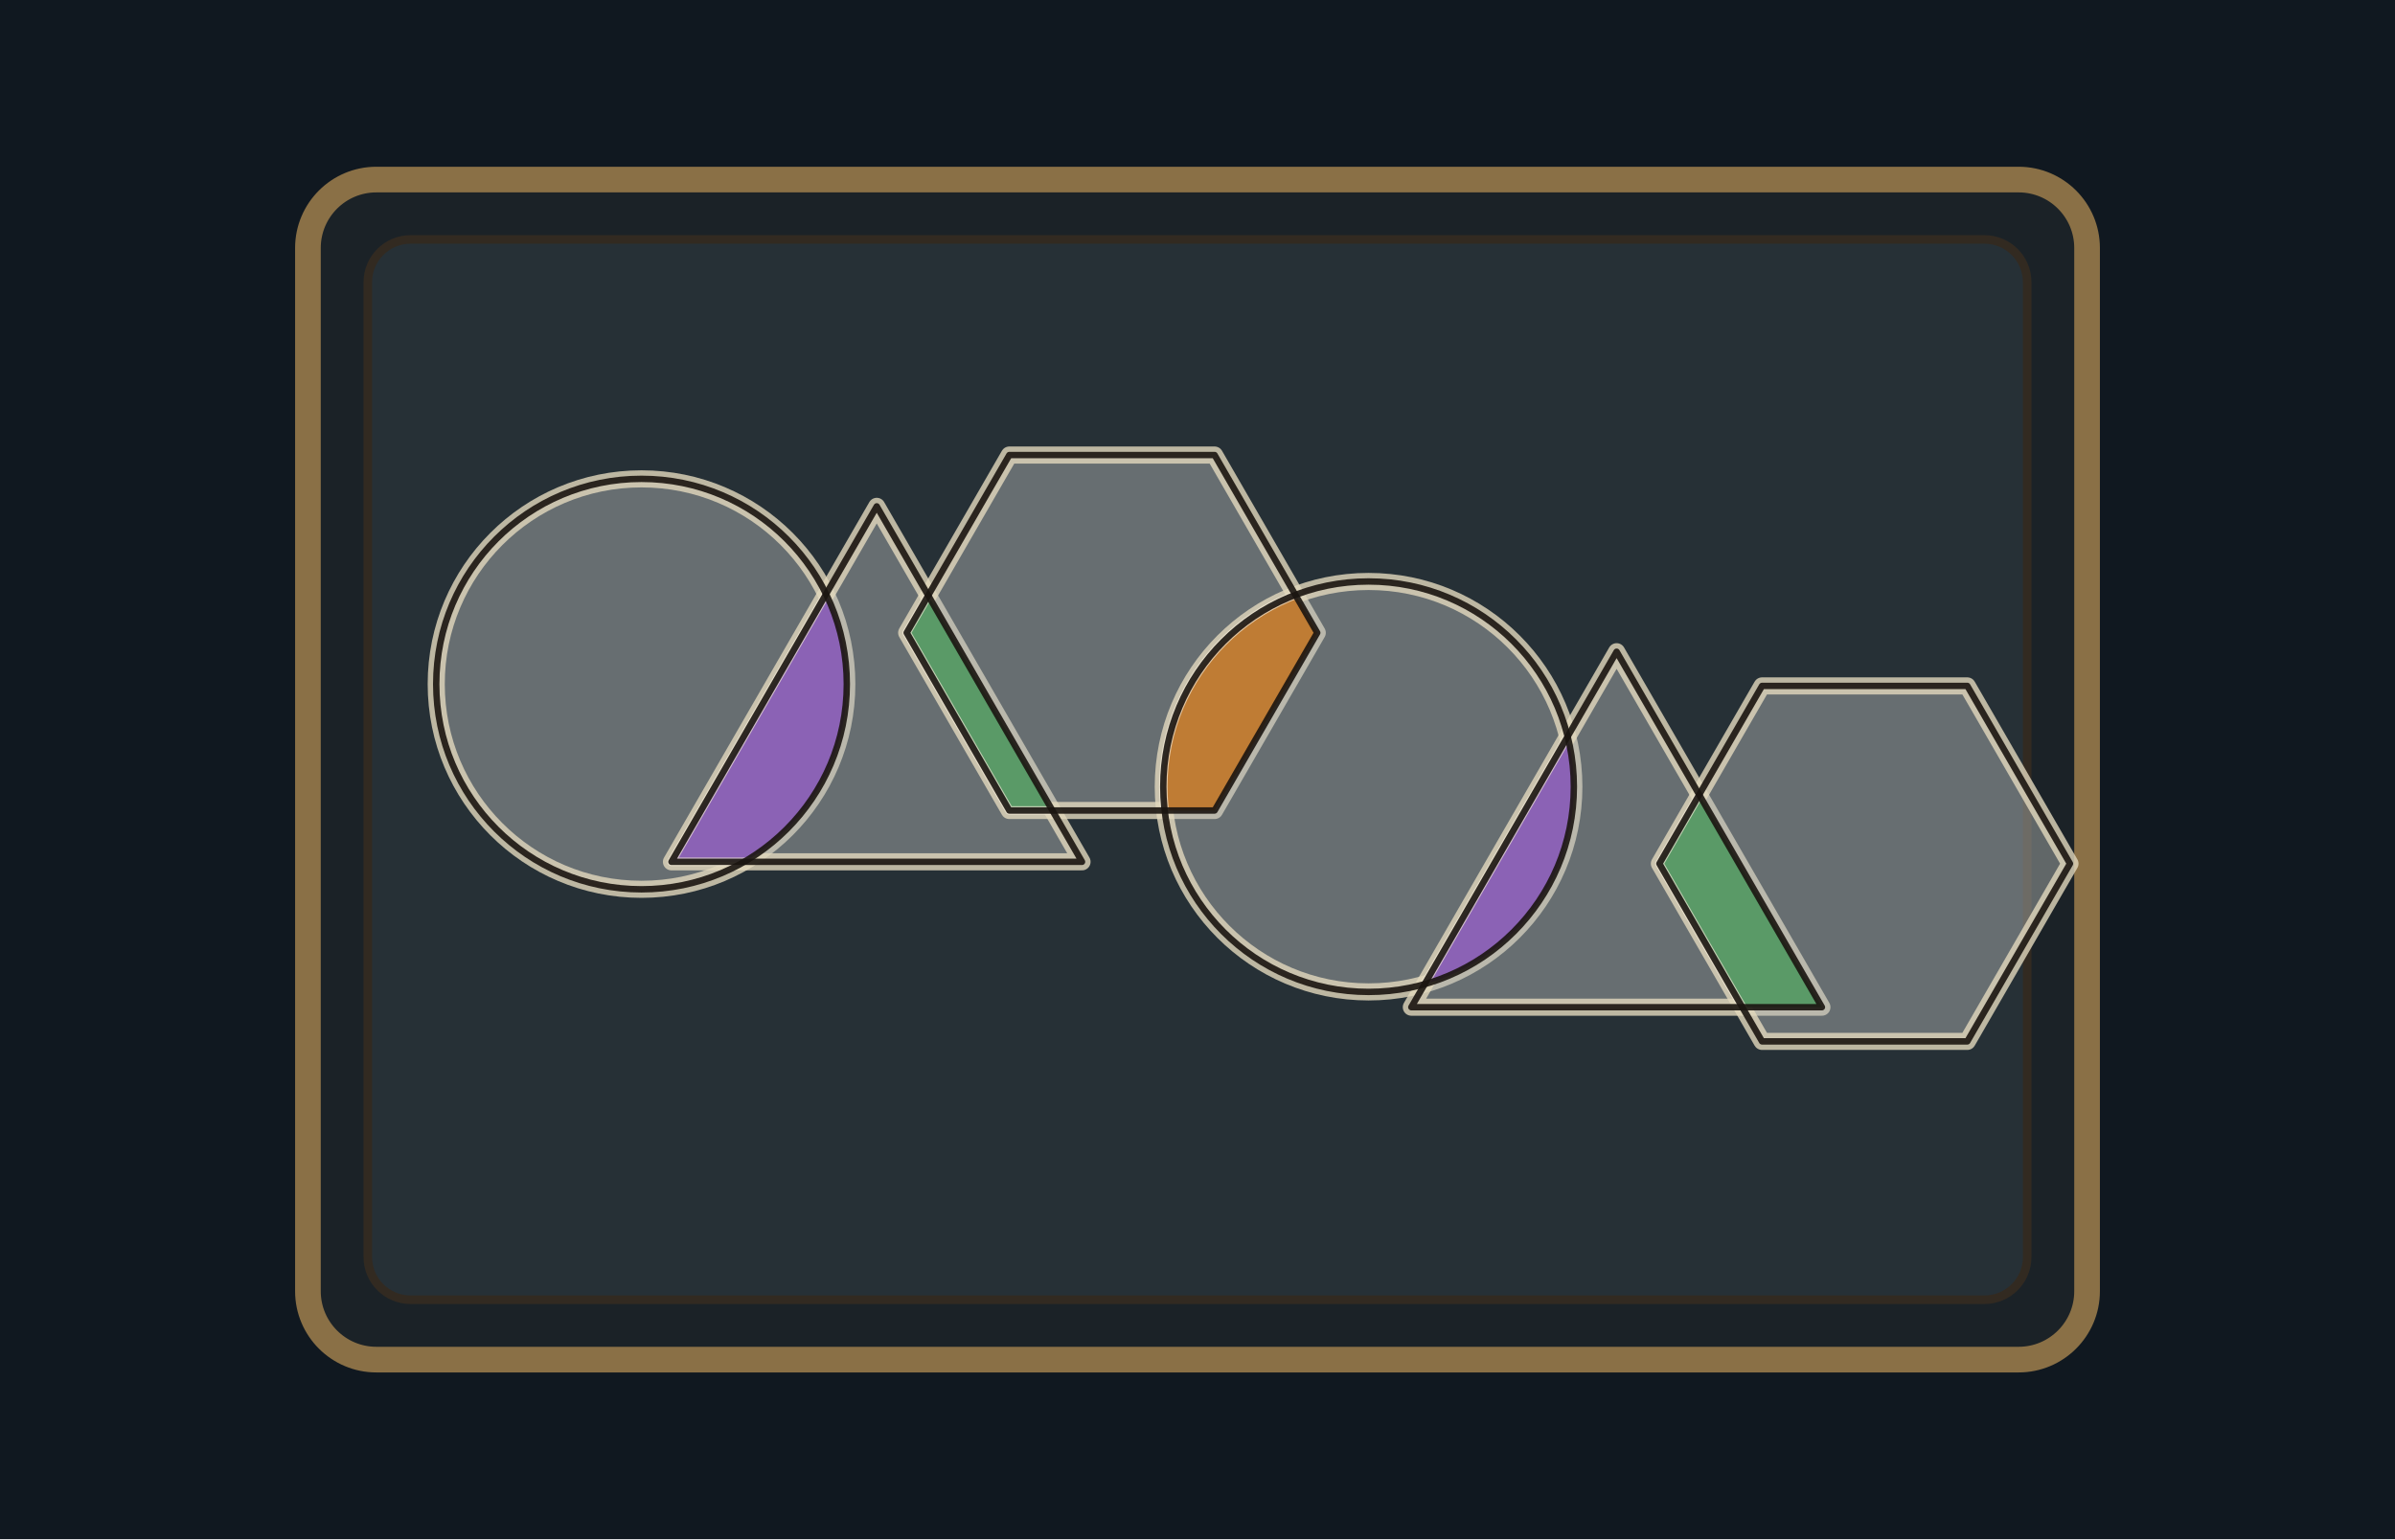
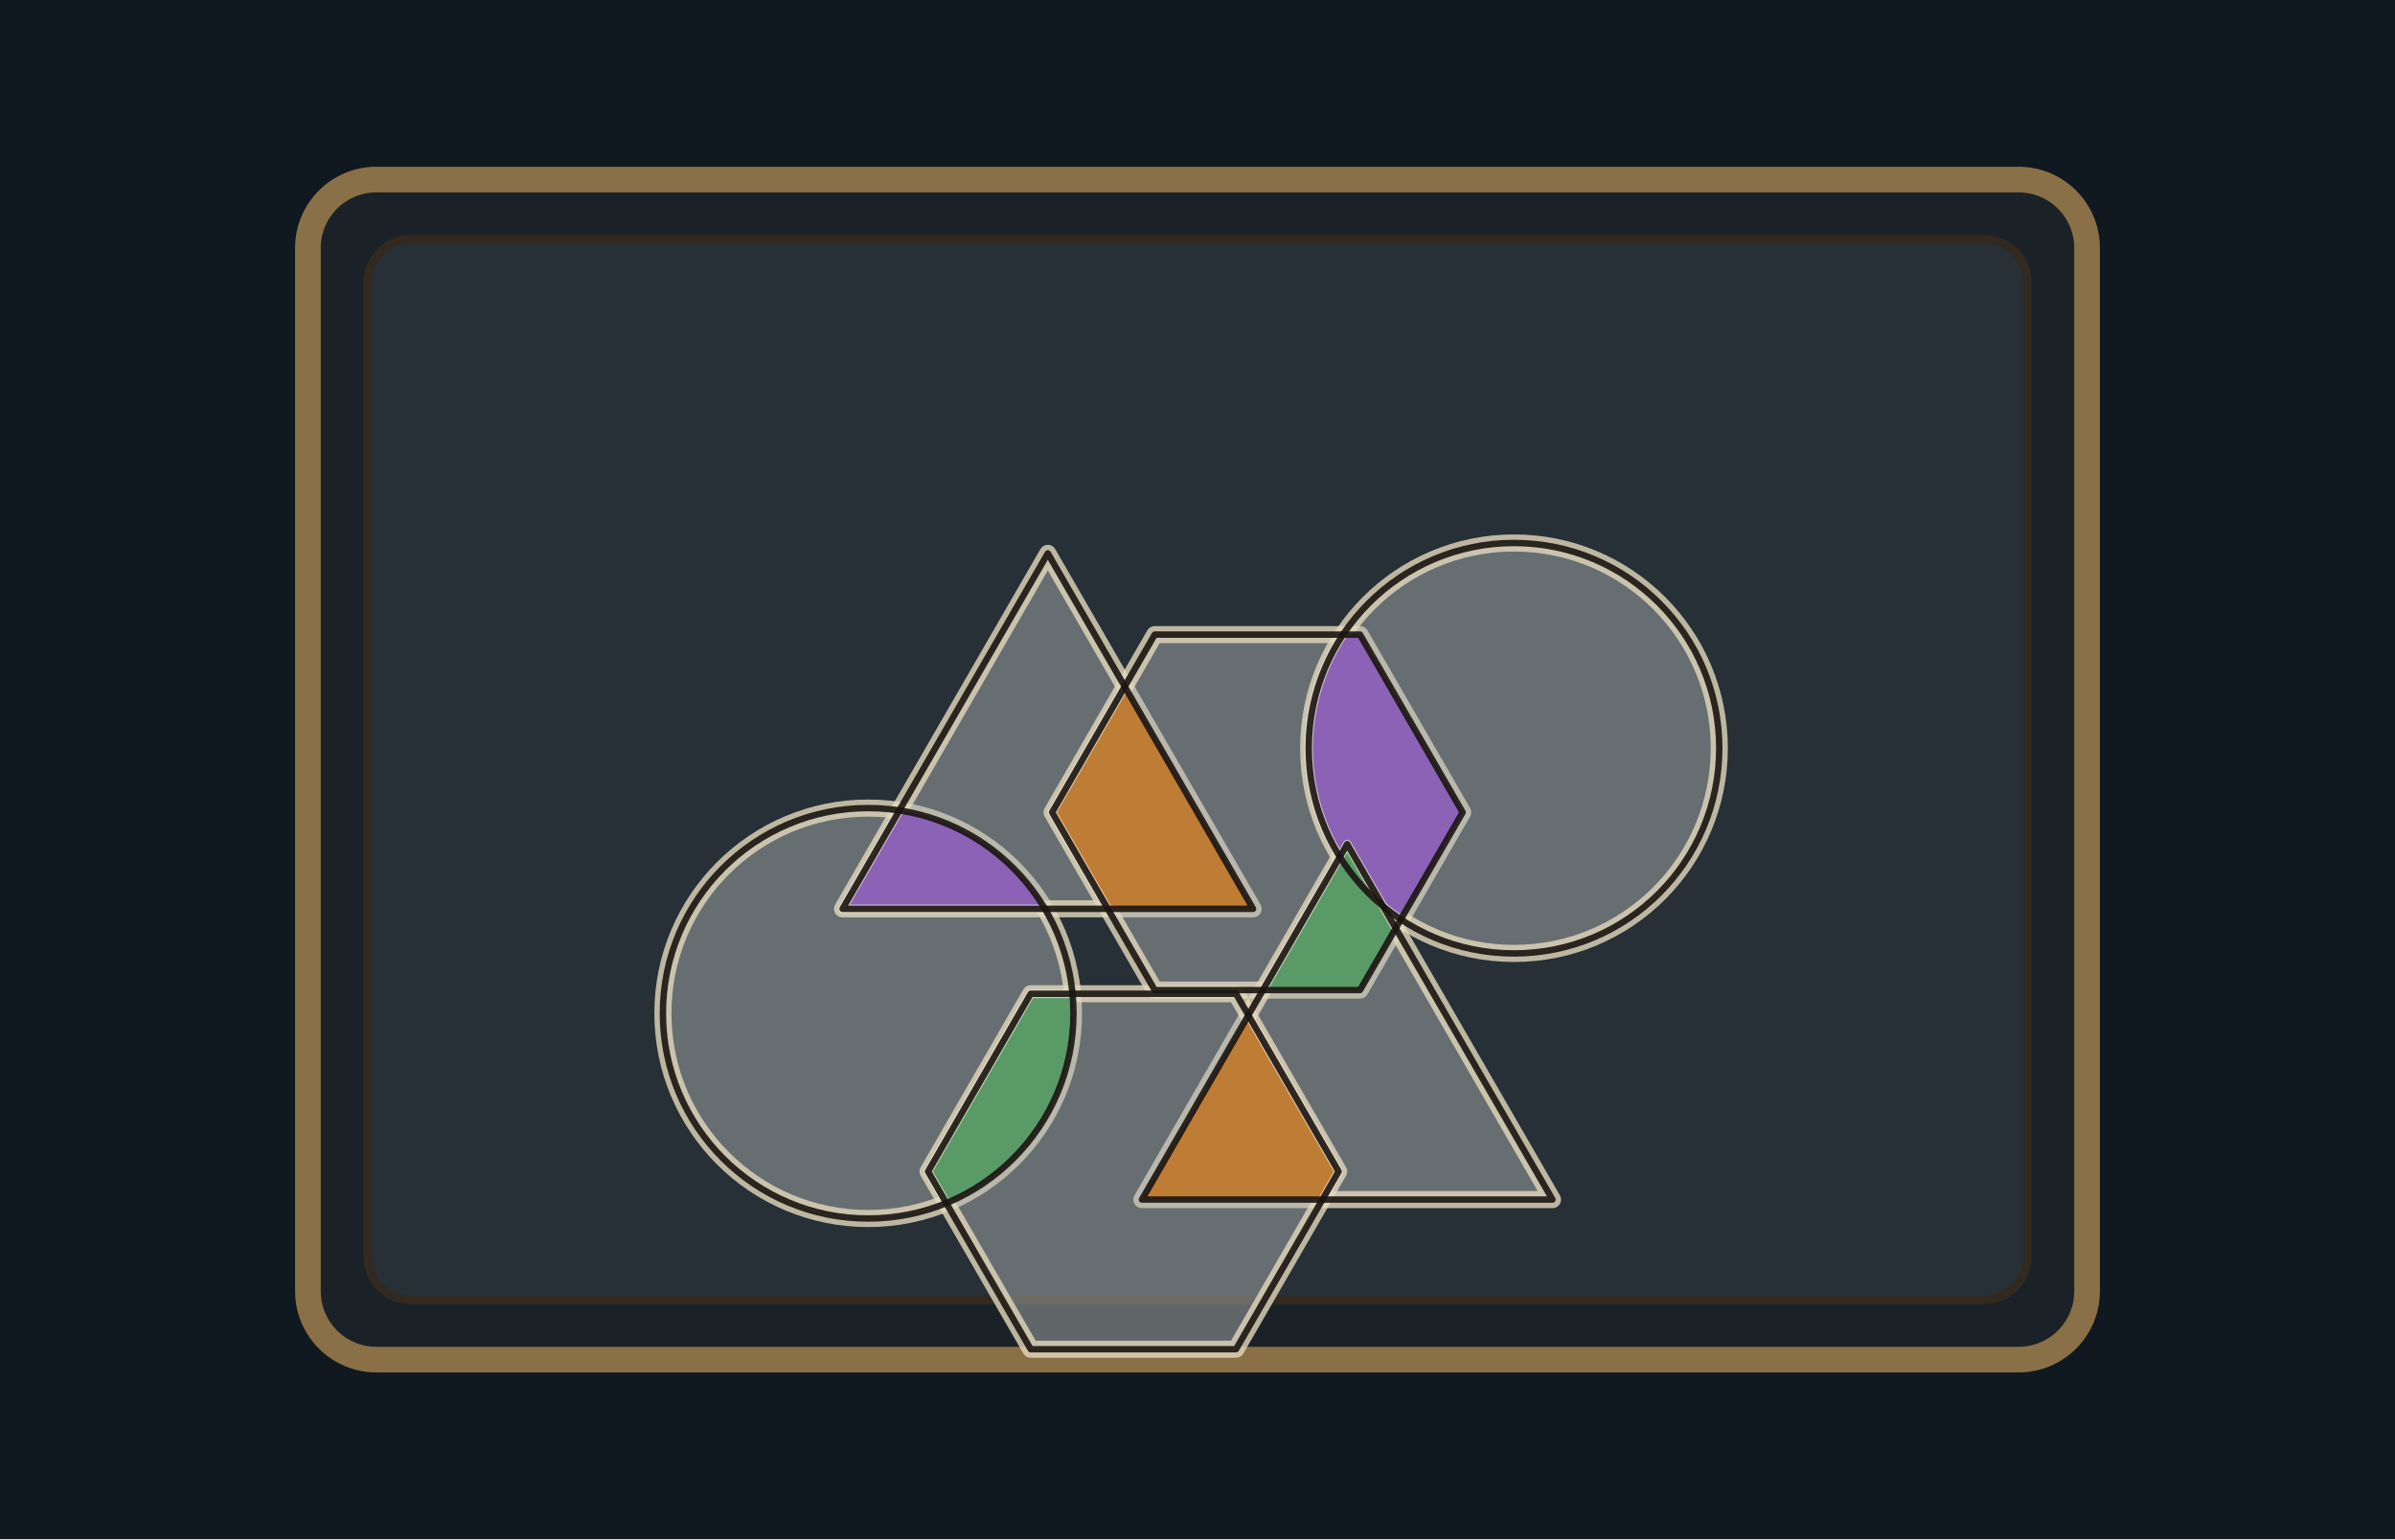
<svg xmlns="http://www.w3.org/2000/svg" width="560" height="360" viewBox="0 0 560 360">
  <defs>
    <circle id="std-circle" cx="0" cy="0" r="48" />
    <polygon id="std-triangle" points="0,-41.569 -48,41.569 48,41.569" />
    <polygon id="std-hexagon" points="-48,0 -24,-41.569 24,-41.569 48,0 24,41.569 -24,41.569" />
    <clipPath id="clip-left-circle" clipPathUnits="userSpaceOnUse">
-       <circle cx="150" cy="160" r="48" />
+       <circle cx="203" cy="237" r="48" />
    </clipPath>
    <clipPath id="clip-first-triangle" clipPathUnits="userSpaceOnUse">
-       <polygon points="205,118.431 157,201.569 253,201.569" />
+       <polygon points="245,129.431 197,212.569 293,212.569" />
    </clipPath>
-     <clipPath id="clip-middle-hexagon" clipPathUnits="userSpaceOnUse">
-       <polygon points="212,148 236,106.431 284,106.431 308,148 284,189.569 236,189.569" />
-     </clipPath>
-     <clipPath id="clip-middle-circle" clipPathUnits="userSpaceOnUse">
-       <circle cx="320" cy="184" r="48" />
+     <clipPath id="clip-center-hexagon" clipPathUnits="userSpaceOnUse">
+       <polygon points="246,190 270,148.431 318,148.431 342,190 318,231.569 270,231.569" />
    </clipPath>
    <clipPath id="clip-right-triangle" clipPathUnits="userSpaceOnUse">
-       <polygon points="378,152.431 330,235.569 426,235.569" />
+       <polygon points="315,197.431 267,280.569 363,280.569" />
    </clipPath>
  </defs>
  <rect width="560" height="360" fill="#101820" />
  <rect x="72" y="42" width="416" height="276" rx="16" fill="#1b2227" stroke="#8a7046" stroke-width="6" />
  <rect x="86" y="56" width="388" height="248" rx="10" fill="#263036" stroke="#322a21" stroke-width="2" />
  <g id="standard-piece-instances" fill="#b7bab8" fill-opacity="0.45" stroke="#e2d8bd" stroke-opacity="0.8" stroke-width="4" stroke-linejoin="round">
-     <use href="#std-circle" transform="translate(150 160)" />
-     <use href="#std-triangle" transform="translate(205 160)" />
-     <use href="#std-hexagon" transform="translate(260 148)" />
-     <use href="#std-circle" transform="translate(320 184)" />
-     <use href="#std-triangle" transform="translate(378 194)" />
-     <use href="#std-hexagon" transform="translate(436 202)" />
+     <use href="#std-circle" transform="translate(203 237)" />
+     <use href="#std-triangle" transform="translate(245 171)" />
+     <use href="#std-hexagon" transform="translate(294 190)" />
+     <use href="#std-circle" transform="translate(354 175)" />
+     <use href="#std-triangle" transform="translate(315 239)" />
+     <use href="#std-hexagon" transform="translate(265 274)" />
  </g>
  <g id="boolean-overlap-colors" fill-opacity="1" stroke="#f2ead7" stroke-opacity="0.68" stroke-width="2" stroke-linejoin="round">
-     <polygon points="205,118.431 157,201.569 253,201.569" fill="#8b62b5" clip-path="url(#clip-left-circle)" />
-     <polygon points="212,148 236,106.431 284,106.431 308,148 284,189.569 236,189.569" fill="#5a9a67" clip-path="url(#clip-first-triangle)" />
-     <circle cx="320" cy="184" r="48" fill="#bf7c34" clip-path="url(#clip-middle-hexagon)" />
-     <polygon points="378,152.431 330,235.569 426,235.569" fill="#8b62b5" clip-path="url(#clip-middle-circle)" />
-     <polygon points="388,202 412,160.431 460,160.431 484,202 460,243.569 412,243.569" fill="#5a9a67" clip-path="url(#clip-right-triangle)" />
+     <polygon points="245,129.431 197,212.569 293,212.569" fill="#8b62b5" clip-path="url(#clip-left-circle)" />
+     <polygon points="217,274 241,232.431 289,232.431 313,274 289,315.569 241,315.569" fill="#5a9a67" clip-path="url(#clip-left-circle)" />
+     <polygon points="246,190 270,148.431 318,148.431 342,190 318,231.569 270,231.569" fill="#bf7c34" clip-path="url(#clip-first-triangle)" />
+     <circle cx="354" cy="175" r="48" fill="#8b62b5" clip-path="url(#clip-center-hexagon)" />
+     <polygon points="315,197.431 267,280.569 363,280.569" fill="#5a9a67" clip-path="url(#clip-center-hexagon)" />
+     <polygon points="217,274 241,232.431 289,232.431 313,274 289,315.569 241,315.569" fill="#bf7c34" clip-path="url(#clip-right-triangle)" />
  </g>
  <g id="piece-outline-restatement" fill="none" stroke="#1a1510" stroke-opacity="0.9" stroke-width="1.5" stroke-linejoin="round">
-     <use href="#std-circle" transform="translate(150 160)" />
-     <use href="#std-triangle" transform="translate(205 160)" />
-     <use href="#std-hexagon" transform="translate(260 148)" />
-     <use href="#std-circle" transform="translate(320 184)" />
-     <use href="#std-triangle" transform="translate(378 194)" />
-     <use href="#std-hexagon" transform="translate(436 202)" />
+     <use href="#std-circle" transform="translate(203 237)" />
+     <use href="#std-triangle" transform="translate(245 171)" />
+     <use href="#std-hexagon" transform="translate(294 190)" />
+     <use href="#std-circle" transform="translate(354 175)" />
+     <use href="#std-triangle" transform="translate(315 239)" />
+     <use href="#std-hexagon" transform="translate(265 274)" />
  </g>
</svg>
